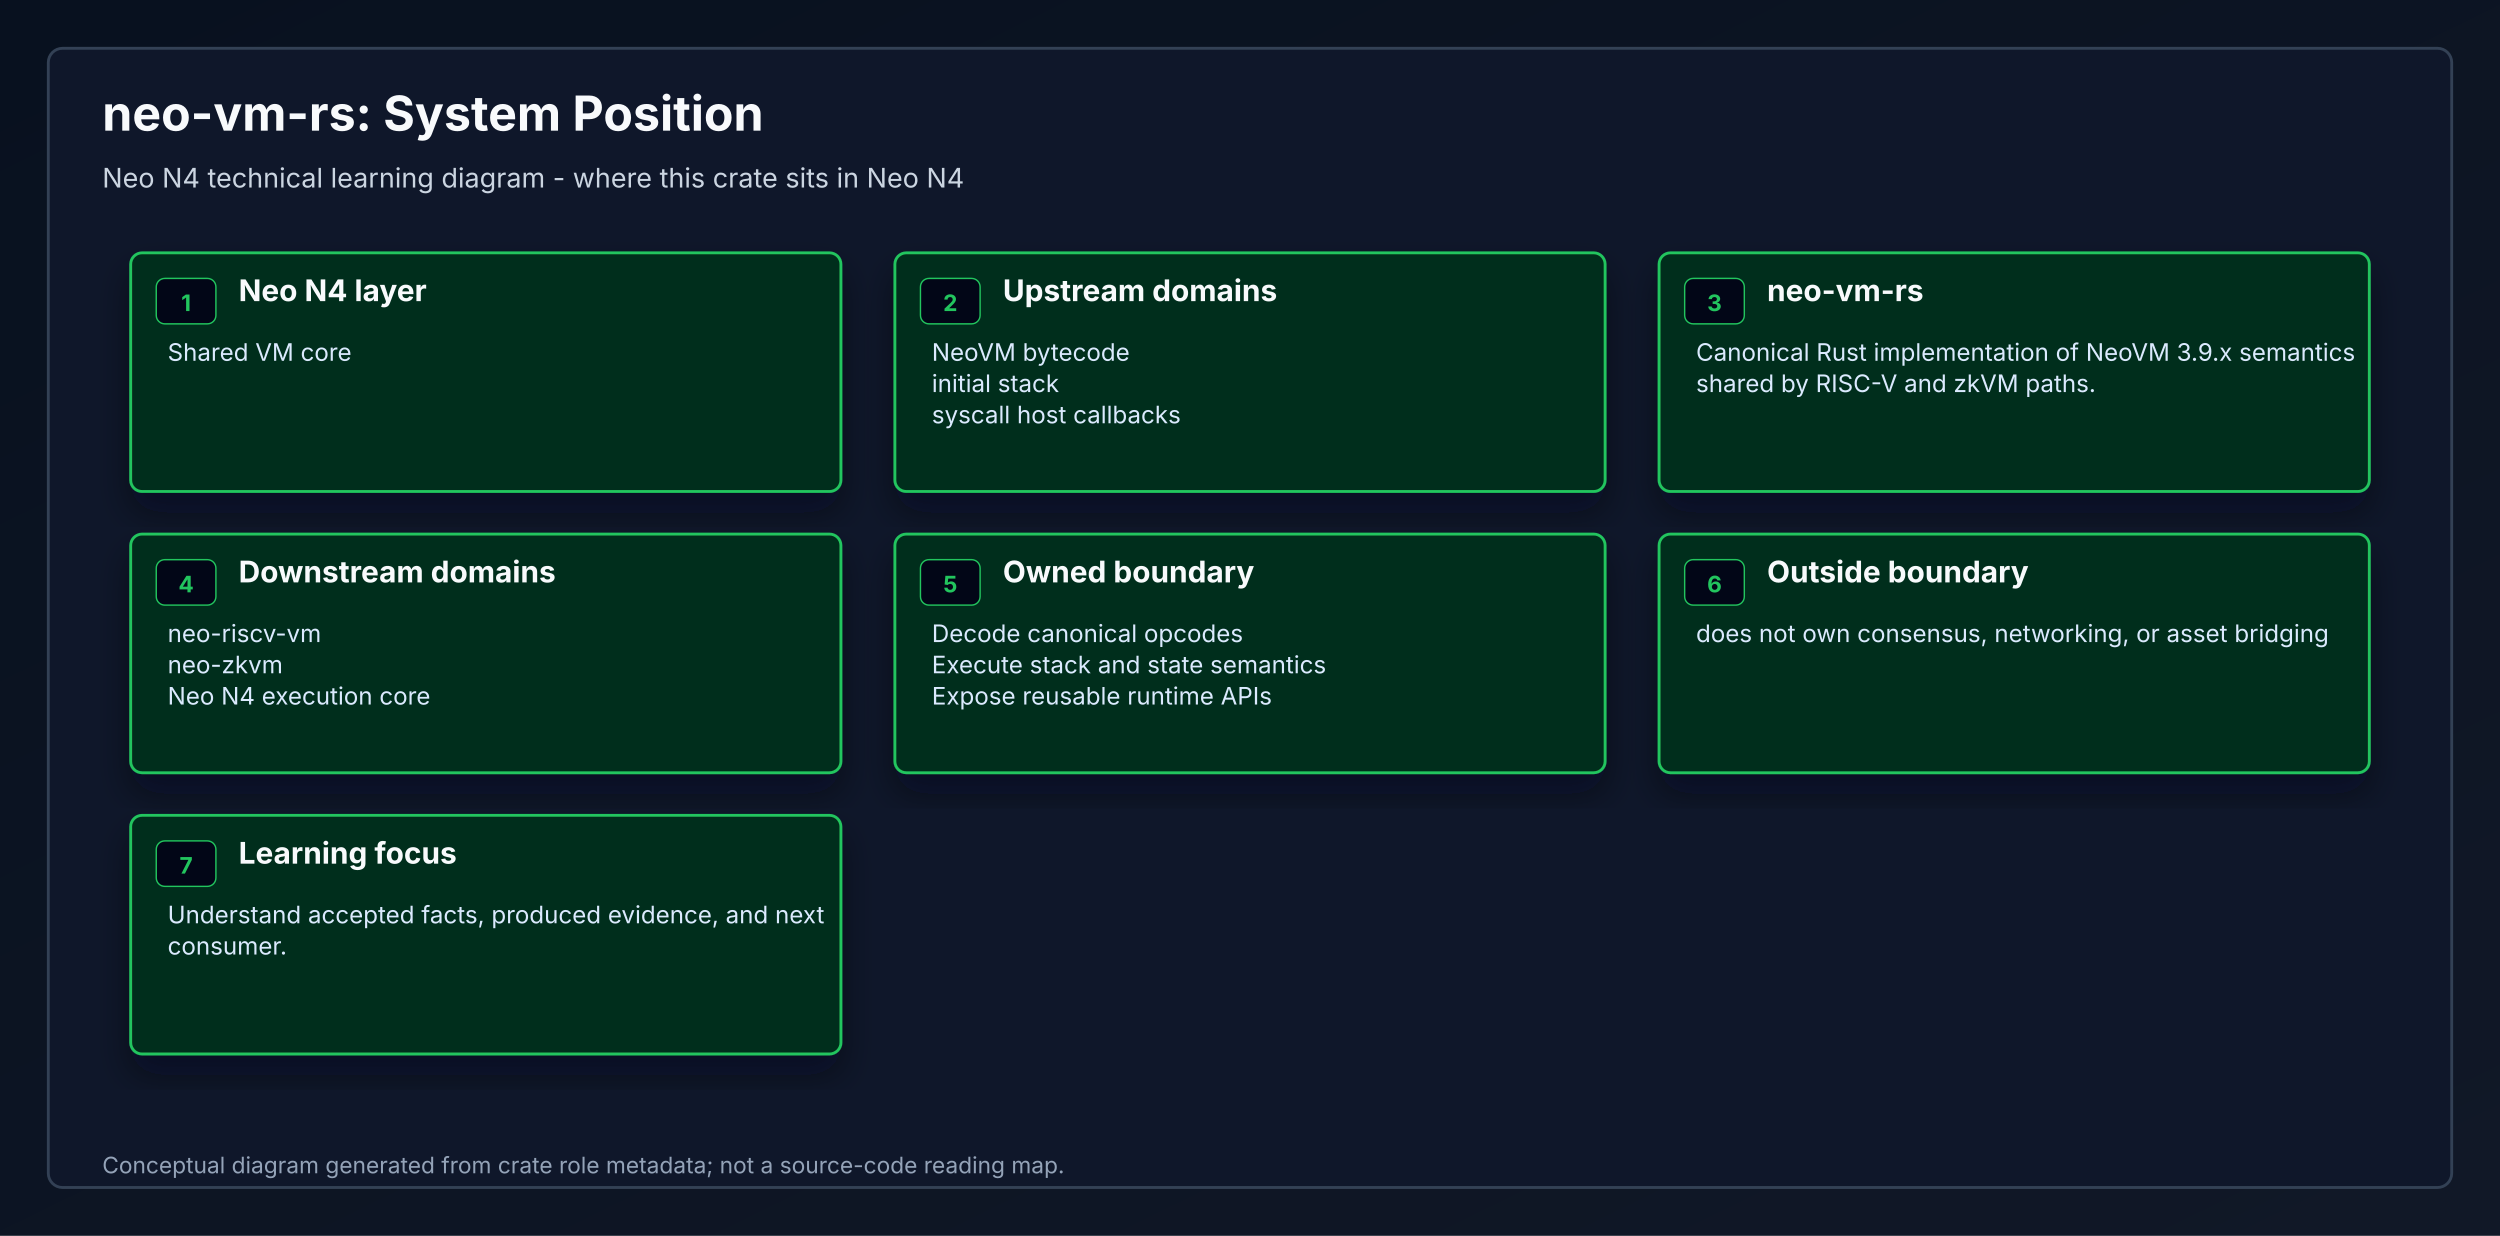
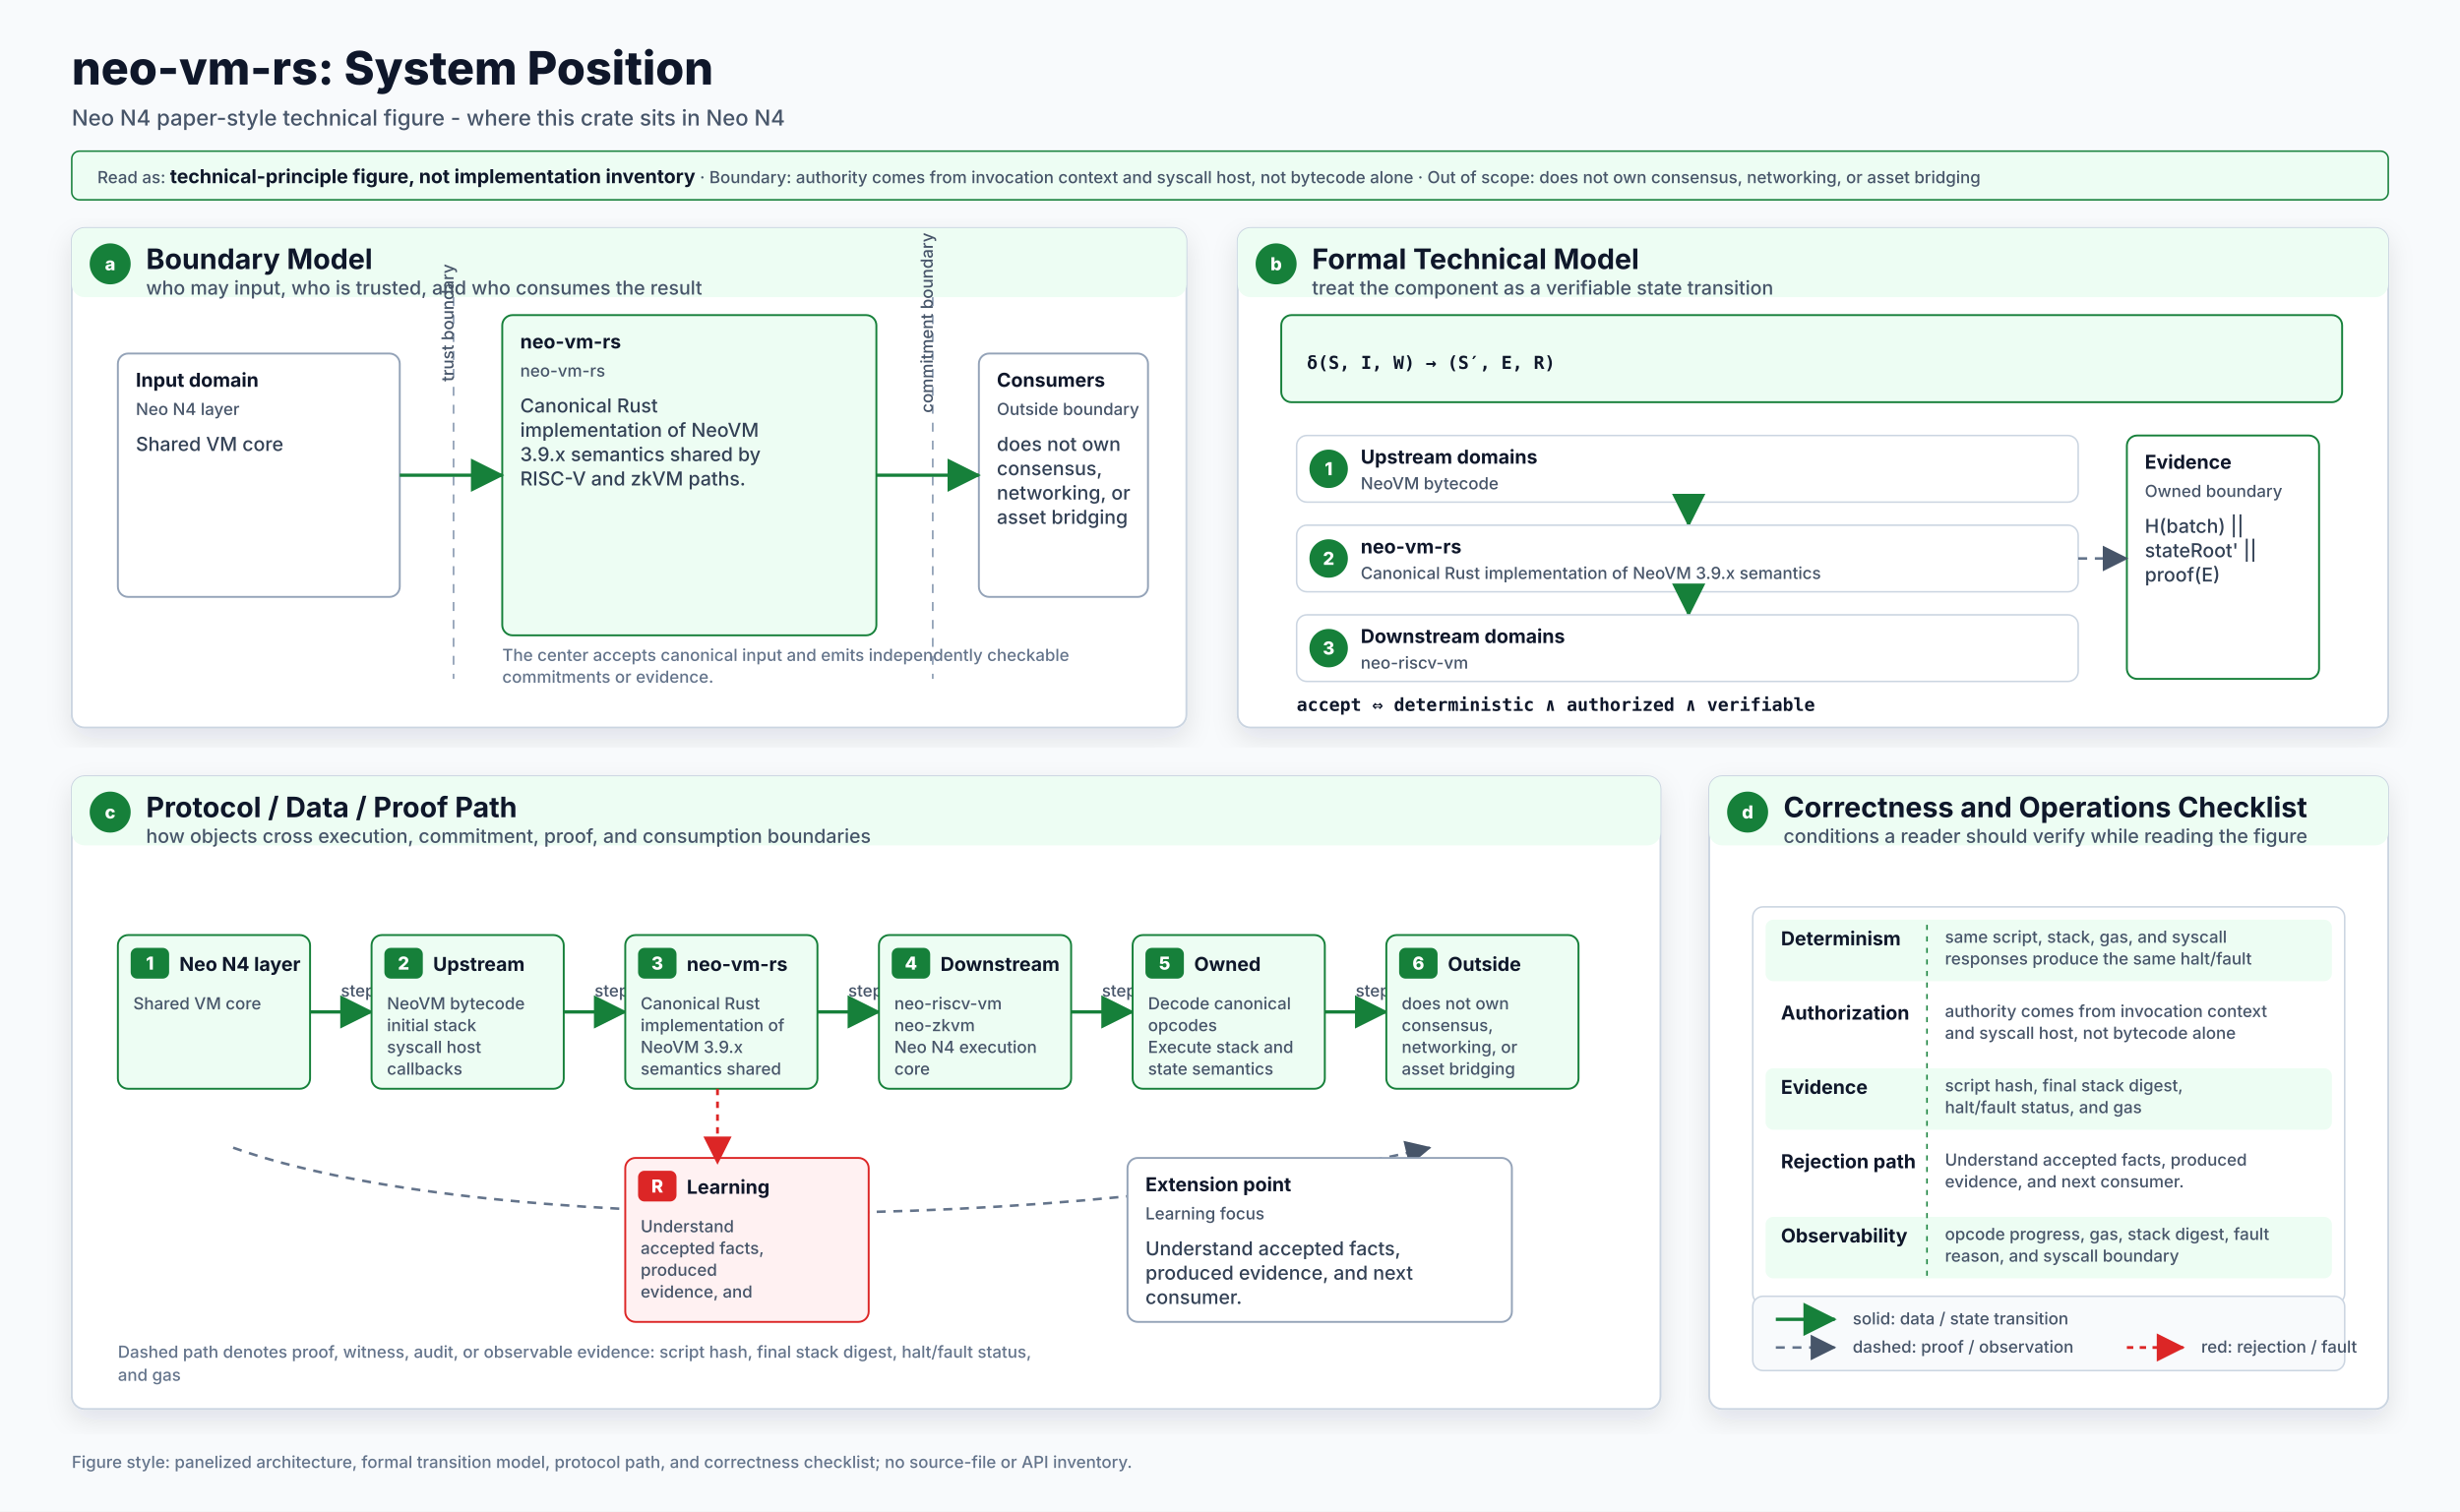
- <svg xmlns="http://www.w3.org/2000/svg" width="1760" height="870" viewBox="0 0 1760 870" role="img" aria-label="neo-vm-rs System Position">
+ <svg xmlns="http://www.w3.org/2000/svg" width="1920" height="1180" viewBox="0 0 1920 1180" role="img" aria-label="neo-vm-rs System Position">
  <defs>
-     <linearGradient id="bg" x1="0" y1="0" x2="1" y2="1">
-       <stop offset="0%" stop-color="#08111f" />
-       <stop offset="100%" stop-color="#111827" />
-     </linearGradient>
-     <filter id="shadow" x="-15%" y="-15%" width="130%" height="130%">
-       <feDropShadow dx="0" dy="14" stdDeviation="12" flood-color="#020617" flood-opacity="0.42" />
+     <marker id="arrow" viewBox="0 0 10 10" refX="9.4" refY="5" markerWidth="10" markerHeight="10" orient="auto">
+       <path d="M0,0 L10,5 L0,10 Z" fill="#475569" />
+     </marker>
+     <marker id="arrowAccent" viewBox="0 0 10 10" refX="9.4" refY="5" markerWidth="10" markerHeight="10" orient="auto">
+       <path d="M0,0 L10,5 L0,10 Z" fill="#16803a" />
+     </marker>
+     <marker id="arrowFault" viewBox="0 0 10 10" refX="9.4" refY="5" markerWidth="10" markerHeight="10" orient="auto">
+       <path d="M0,0 L10,5 L0,10 Z" fill="#dc2626" />
+     </marker>
+     <filter id="paperShadow" x="-3%" y="-4%" width="106%" height="108%">
+       <feDropShadow dx="0" dy="8" stdDeviation="10" flood-color="#0f172a" flood-opacity="0.10" />
    </filter>
+     <style>
+ .bg{fill:#f8fafc}.panel{fill:#ffffff;stroke:#cbd5e1;stroke-width:1.5;filter:url(#paperShadow)}
+ .panelTitle{font:700 22px 'Inter','Segoe UI',Arial,sans-serif;fill:#0f172a}.panelSub{font:500 15px 'Inter','Segoe UI',Arial,sans-serif;fill:#475569}
+ .title{font:800 36px 'Inter','Segoe UI',Arial,sans-serif;fill:#0f172a}.subtitle{font:500 17px 'Inter','Segoe UI',Arial,sans-serif;fill:#475569}
+ .small{font:500 13px 'Inter','Segoe UI',Arial,sans-serif;fill:#475569}.body{font:500 15px 'Inter','Segoe UI',Arial,sans-serif;fill:#334155}
+ .bodyStrong{font:750 15px 'Inter','Segoe UI',Arial,sans-serif;fill:#0f172a}.mono{font:650 14px 'Cascadia Mono','SFMono-Regular',Consolas,monospace;fill:#0f172a}
+ .label{font:800 14px 'Inter','Segoe UI',Arial,sans-serif;fill:#ffffff}.caption{font:500 13px 'Inter','Segoe UI',Arial,sans-serif;fill:#64748b}
+ .arrow{stroke:#475569;stroke-width:2.2;fill:none;marker-end:url(#arrow)}.arrowAccent{stroke:#16803a;stroke-width:2.6;fill:none;marker-end:url(#arrowAccent)}.arrowDash{stroke:#64748b;stroke-width:2;fill:none;stroke-dasharray:7 6;marker-end:url(#arrow)}.arrowFault{stroke:#dc2626;stroke-width:2.2;fill:none;stroke-dasharray:5 5;marker-end:url(#arrowFault)}
+ </style>
  </defs>
-   <rect width="1760" height="100%" fill="url(#bg)" />
-   <rect x="34" y="34" width="1692" height="802" rx="10" fill="#0f172a" stroke="#334155" stroke-width="2" />
-   <text x="72" y="92" fill="#f8fafc" font-family="Inter,Segoe UI,Arial,sans-serif" font-size="34" font-weight="700">neo-vm-rs: System Position</text>
-   <text x="72" y="132" fill="#cbd5e1" font-family="Inter,Segoe UI,Arial,sans-serif" font-size="19">Neo N4 technical learning diagram - where this crate sits in Neo N4</text>
-   <rect x="92" y="178" width="500" height="168" rx="8" fill="#052e1a" stroke="#22c55e" stroke-width="2" filter="url(#shadow)" />
-   <rect x="110" y="196" width="42" height="32" rx="6" fill="#020617" stroke="#22c55e" stroke-width="1" />
-   <text x="131" y="219" text-anchor="middle" fill="#22c55e" font-family="Inter,Segoe UI,Arial,sans-serif" font-size="16" font-weight="700">1</text>
-   <text x="168" y="212" fill="#f8fafc" font-family="Inter,Segoe UI,Arial,sans-serif" font-size="21" font-weight="700">Neo N4 layer</text>
-   <text x="118" y="254" fill="#dbeafe" font-family="Inter,Segoe UI,Arial,sans-serif" font-size="17">Shared VM core</text>
-   <rect x="630" y="178" width="500" height="168" rx="8" fill="#052e1a" stroke="#22c55e" stroke-width="2" filter="url(#shadow)" />
-   <rect x="648" y="196" width="42" height="32" rx="6" fill="#020617" stroke="#22c55e" stroke-width="1" />
-   <text x="669" y="219" text-anchor="middle" fill="#22c55e" font-family="Inter,Segoe UI,Arial,sans-serif" font-size="16" font-weight="700">2</text>
-   <text x="706" y="212" fill="#f8fafc" font-family="Inter,Segoe UI,Arial,sans-serif" font-size="21" font-weight="700">Upstream domains</text>
-   <text x="656" y="254" fill="#dbeafe" font-family="Inter,Segoe UI,Arial,sans-serif" font-size="17">NeoVM bytecode</text>
-   <text x="656" y="276" fill="#dbeafe" font-family="Inter,Segoe UI,Arial,sans-serif" font-size="17">initial stack</text>
-   <text x="656" y="298" fill="#dbeafe" font-family="Inter,Segoe UI,Arial,sans-serif" font-size="17">syscall host callbacks</text>
-   <rect x="1168" y="178" width="500" height="168" rx="8" fill="#052e1a" stroke="#22c55e" stroke-width="2" filter="url(#shadow)" />
-   <rect x="1186" y="196" width="42" height="32" rx="6" fill="#020617" stroke="#22c55e" stroke-width="1" />
-   <text x="1207" y="219" text-anchor="middle" fill="#22c55e" font-family="Inter,Segoe UI,Arial,sans-serif" font-size="16" font-weight="700">3</text>
-   <text x="1244" y="212" fill="#f8fafc" font-family="Inter,Segoe UI,Arial,sans-serif" font-size="21" font-weight="700">neo-vm-rs</text>
-   <text x="1194" y="254" fill="#dbeafe" font-family="Inter,Segoe UI,Arial,sans-serif" font-size="17">Canonical Rust implementation of NeoVM 3.9.x semantics</text>
-   <text x="1194" y="276" fill="#dbeafe" font-family="Inter,Segoe UI,Arial,sans-serif" font-size="17">shared by RISC-V and zkVM paths.</text>
-   <rect x="92" y="376" width="500" height="168" rx="8" fill="#052e1a" stroke="#22c55e" stroke-width="2" filter="url(#shadow)" />
-   <rect x="110" y="394" width="42" height="32" rx="6" fill="#020617" stroke="#22c55e" stroke-width="1" />
-   <text x="131" y="417" text-anchor="middle" fill="#22c55e" font-family="Inter,Segoe UI,Arial,sans-serif" font-size="16" font-weight="700">4</text>
-   <text x="168" y="410" fill="#f8fafc" font-family="Inter,Segoe UI,Arial,sans-serif" font-size="21" font-weight="700">Downstream domains</text>
-   <text x="118" y="452" fill="#dbeafe" font-family="Inter,Segoe UI,Arial,sans-serif" font-size="17">neo-riscv-vm</text>
-   <text x="118" y="474" fill="#dbeafe" font-family="Inter,Segoe UI,Arial,sans-serif" font-size="17">neo-zkvm</text>
-   <text x="118" y="496" fill="#dbeafe" font-family="Inter,Segoe UI,Arial,sans-serif" font-size="17">Neo N4 execution core</text>
-   <rect x="630" y="376" width="500" height="168" rx="8" fill="#052e1a" stroke="#22c55e" stroke-width="2" filter="url(#shadow)" />
-   <rect x="648" y="394" width="42" height="32" rx="6" fill="#020617" stroke="#22c55e" stroke-width="1" />
-   <text x="669" y="417" text-anchor="middle" fill="#22c55e" font-family="Inter,Segoe UI,Arial,sans-serif" font-size="16" font-weight="700">5</text>
-   <text x="706" y="410" fill="#f8fafc" font-family="Inter,Segoe UI,Arial,sans-serif" font-size="21" font-weight="700">Owned boundary</text>
-   <text x="656" y="452" fill="#dbeafe" font-family="Inter,Segoe UI,Arial,sans-serif" font-size="17">Decode canonical opcodes</text>
-   <text x="656" y="474" fill="#dbeafe" font-family="Inter,Segoe UI,Arial,sans-serif" font-size="17">Execute stack and state semantics</text>
-   <text x="656" y="496" fill="#dbeafe" font-family="Inter,Segoe UI,Arial,sans-serif" font-size="17">Expose reusable runtime APIs</text>
-   <rect x="1168" y="376" width="500" height="168" rx="8" fill="#052e1a" stroke="#22c55e" stroke-width="2" filter="url(#shadow)" />
-   <rect x="1186" y="394" width="42" height="32" rx="6" fill="#020617" stroke="#22c55e" stroke-width="1" />
-   <text x="1207" y="417" text-anchor="middle" fill="#22c55e" font-family="Inter,Segoe UI,Arial,sans-serif" font-size="16" font-weight="700">6</text>
-   <text x="1244" y="410" fill="#f8fafc" font-family="Inter,Segoe UI,Arial,sans-serif" font-size="21" font-weight="700">Outside boundary</text>
-   <text x="1194" y="452" fill="#dbeafe" font-family="Inter,Segoe UI,Arial,sans-serif" font-size="17">does not own consensus, networking, or asset bridging</text>
-   <rect x="92" y="574" width="500" height="168" rx="8" fill="#052e1a" stroke="#22c55e" stroke-width="2" filter="url(#shadow)" />
-   <rect x="110" y="592" width="42" height="32" rx="6" fill="#020617" stroke="#22c55e" stroke-width="1" />
-   <text x="131" y="615" text-anchor="middle" fill="#22c55e" font-family="Inter,Segoe UI,Arial,sans-serif" font-size="16" font-weight="700">7</text>
-   <text x="168" y="608" fill="#f8fafc" font-family="Inter,Segoe UI,Arial,sans-serif" font-size="21" font-weight="700">Learning focus</text>
-   <text x="118" y="650" fill="#dbeafe" font-family="Inter,Segoe UI,Arial,sans-serif" font-size="17">Understand accepted facts, produced evidence, and next</text>
-   <text x="118" y="672" fill="#dbeafe" font-family="Inter,Segoe UI,Arial,sans-serif" font-size="17">consumer.</text>
-   <text x="72" y="826" fill="#94a3b8" font-family="Inter,Segoe UI,Arial,sans-serif" font-size="16">Conceptual diagram generated from crate role metadata; not a source-code reading map.</text>
+   <rect class="bg" width="1920" height="1180" />
+   <text x="56" y="66" class="title">neo-vm-rs: System Position</text>
+   <text x="56" y="98" class="subtitle">Neo N4 paper-style technical figure - where this crate sits in Neo N4</text>
+   <rect x="56" y="118" width="1808" height="38" rx="6" fill="#edfdf3" stroke="#16803a" stroke-width="1.2" />
+   <text x="76" y="143" class="small">Read as: <tspan class="bodyStrong">technical-principle figure, not implementation inventory</tspan> · Boundary: authority comes from invocation context and syscall host, not bytecode alone · Out of scope: does not own consensus, networking, or asset bridging</text>
+   <rect x="56" y="178" width="870" height="390" rx="10" class="panel" />
+   <rect x="56" y="178" width="870" height="54" rx="10" fill="#edfdf3" stroke="#cbd5e1" stroke-width="0" />
+   <circle cx="86" cy="206" r="16" fill="#16803a" />
+   <text x="86" y="211" text-anchor="middle" class="label">a</text>
+   <text x="114" y="210" class="panelTitle">Boundary Model</text>
+   <text x="114" y="230" class="panelSub">who may input, who is trusted, and who consumes the result</text>
+   <rect x="966" y="178" width="898" height="390" rx="10" class="panel" />
+   <rect x="966" y="178" width="898" height="54" rx="10" fill="#edfdf3" stroke="#cbd5e1" stroke-width="0" />
+   <circle cx="996" cy="206" r="16" fill="#16803a" />
+   <text x="996" y="211" text-anchor="middle" class="label">b</text>
+   <text x="1024" y="210" class="panelTitle">Formal Technical Model</text>
+   <text x="1024" y="230" class="panelSub">treat the component as a verifiable state transition</text>
+   <rect x="56" y="606" width="1240" height="494" rx="10" class="panel" />
+   <rect x="56" y="606" width="1240" height="54" rx="10" fill="#edfdf3" stroke="#cbd5e1" stroke-width="0" />
+   <circle cx="86" cy="634" r="16" fill="#16803a" />
+   <text x="86" y="639" text-anchor="middle" class="label">c</text>
+   <text x="114" y="638" class="panelTitle">Protocol / Data / Proof Path</text>
+   <text x="114" y="658" class="panelSub">how objects cross execution, commitment, proof, and consumption boundaries</text>
+   <rect x="1334" y="606" width="530" height="494" rx="10" class="panel" />
+   <rect x="1334" y="606" width="530" height="54" rx="10" fill="#edfdf3" stroke="#cbd5e1" stroke-width="0" />
+   <circle cx="1364" cy="634" r="16" fill="#16803a" />
+   <text x="1364" y="639" text-anchor="middle" class="label">d</text>
+   <text x="1392" y="638" class="panelTitle">Correctness and Operations Checklist</text>
+   <text x="1392" y="658" class="panelSub">conditions a reader should verify while reading the figure</text>
+   <rect x="92" y="276" width="220" height="190" rx="8" fill="#ffffff" stroke="#94a3b8" stroke-width="1.5" />
+   <text x="106" y="302" class="bodyStrong">Input domain</text>
+   <text x="106" y="324" class="small">Neo N4 layer</text>
+   <text x="106" y="352" class="body">Shared VM core</text>
+   <line x1="354" y1="232" x2="354" y2="530" stroke="#94a3b8" stroke-width="1.4" stroke-dasharray="7 7" />
+   <text x="354" y="252" class="small" text-anchor="middle" transform="rotate(-90 354 252)">trust boundary</text>
+   <rect x="392" y="246" width="292" height="250" rx="8" fill="#edfdf3" stroke="#16803a" stroke-width="1.5" />
+   <text x="406" y="272" class="bodyStrong">neo-vm-rs</text>
+   <text x="406" y="294" class="small">neo-vm-rs</text>
+   <text x="406" y="322" class="body">Canonical Rust</text>
+   <text x="406" y="341" class="body">implementation of NeoVM</text>
+   <text x="406" y="360" class="body">3.9.x semantics shared by</text>
+   <text x="406" y="379" class="body">RISC-V and zkVM paths.</text>
+   <line x1="728" y1="232" x2="728" y2="530" stroke="#94a3b8" stroke-width="1.4" stroke-dasharray="7 7" />
+   <text x="728" y="252" class="small" text-anchor="middle" transform="rotate(-90 728 252)">commitment boundary</text>
+   <rect x="764" y="276" width="132" height="190" rx="8" fill="#ffffff" stroke="#94a3b8" stroke-width="1.5" />
+   <text x="778" y="302" class="bodyStrong">Consumers</text>
+   <text x="778" y="324" class="small">Outside boundary</text>
+   <text x="778" y="352" class="body">does not own</text>
+   <text x="778" y="371" class="body">consensus,</text>
+   <text x="778" y="390" class="body">networking, or</text>
+   <text x="778" y="409" class="body">asset bridging</text>
+   <path class="arrowAccent" d="M312 371 C338 371 358 371 392 371" />
+   <path class="arrowAccent" d="M684 371 C706 371 730 371 764 371" />
+   <text x="392" y="516" class="caption">The center accepts canonical input and emits independently checkable</text>
+   <text x="392" y="533" class="caption">commitments or evidence.</text>
+   <rect x="1000" y="246" width="828" height="68" rx="8" fill="#edfdf3" stroke="#16803a" stroke-width="1.5" />
+   <text x="1020" y="288" class="mono">δ(S, I, W) → (S′, E, R)</text>
+   <rect x="1012" y="340" width="610" height="52" rx="8" fill="#ffffff" stroke="#cbd5e1" stroke-width="1.2" />
+   <circle cx="1037" cy="366" r="15" fill="#16803a" />
+   <text x="1037" y="371" text-anchor="middle" class="label">1</text>
+   <text x="1062" y="362" class="bodyStrong">Upstream domains</text>
+   <text x="1062" y="382" class="small">NeoVM bytecode</text>
+   <path class="arrowAccent" d="M1318 392 L1318 410" />
+   <rect x="1012" y="410" width="610" height="52" rx="8" fill="#ffffff" stroke="#cbd5e1" stroke-width="1.2" />
+   <circle cx="1037" cy="436" r="15" fill="#16803a" />
+   <text x="1037" y="441" text-anchor="middle" class="label">2</text>
+   <text x="1062" y="432" class="bodyStrong">neo-vm-rs</text>
+   <text x="1062" y="452" class="small">Canonical Rust implementation of NeoVM 3.9.x semantics</text>
+   <path class="arrowAccent" d="M1318 462 L1318 480" />
+   <rect x="1012" y="480" width="610" height="52" rx="8" fill="#ffffff" stroke="#cbd5e1" stroke-width="1.2" />
+   <circle cx="1037" cy="506" r="15" fill="#16803a" />
+   <text x="1037" y="511" text-anchor="middle" class="label">3</text>
+   <text x="1062" y="502" class="bodyStrong">Downstream domains</text>
+   <text x="1062" y="522" class="small">neo-riscv-vm</text>
+   <rect x="1660" y="340" width="150" height="190" rx="8" fill="#ffffff" stroke="#16803a" stroke-width="1.5" />
+   <text x="1674" y="366" class="bodyStrong">Evidence</text>
+   <text x="1674" y="388" class="small">Owned boundary</text>
+   <text x="1674" y="416" class="body">H(batch) ||</text>
+   <text x="1674" y="435" class="body">stateRoot' ||</text>
+   <text x="1674" y="454" class="body">proof(E)</text>
+   <path class="arrowDash" d="M1622 436 C1642 436 1648 436 1660 436" />
+   <text x="1012" y="555" class="mono">accept ⇔ deterministic ∧ authorized ∧ verifiable</text>
+   <rect x="92" y="730" width="150" height="120" rx="8" fill="#edfdf3" stroke="#16803a" stroke-width="1.5" />
+   <rect x="102" y="740" width="30" height="24" rx="5" fill="#16803a" />
+   <text x="117" y="757" text-anchor="middle" class="label">1</text>
+   <text x="140" y="758" class="bodyStrong">Neo N4 layer</text>
+   <text x="104" y="788" class="small">Shared VM core</text>
+   <path class="arrowAccent" d="M242 790 L290 790" />
+   <text x="266" y="778" class="small">step 1</text>
+   <rect x="290" y="730" width="150" height="120" rx="8" fill="#edfdf3" stroke="#16803a" stroke-width="1.5" />
+   <rect x="300" y="740" width="30" height="24" rx="5" fill="#16803a" />
+   <text x="315" y="757" text-anchor="middle" class="label">2</text>
+   <text x="338" y="758" class="bodyStrong">Upstream</text>
+   <text x="302" y="788" class="small">NeoVM bytecode</text>
+   <text x="302" y="805" class="small">initial stack</text>
+   <text x="302" y="822" class="small">syscall host</text>
+   <text x="302" y="839" class="small">callbacks</text>
+   <path class="arrowAccent" d="M440 790 L488 790" />
+   <text x="464" y="778" class="small">step 2</text>
+   <rect x="488" y="730" width="150" height="120" rx="8" fill="#edfdf3" stroke="#16803a" stroke-width="1.5" />
+   <rect x="498" y="740" width="30" height="24" rx="5" fill="#16803a" />
+   <text x="513" y="757" text-anchor="middle" class="label">3</text>
+   <text x="536" y="758" class="bodyStrong">neo-vm-rs</text>
+   <text x="500" y="788" class="small">Canonical Rust</text>
+   <text x="500" y="805" class="small">implementation of</text>
+   <text x="500" y="822" class="small">NeoVM 3.9.x</text>
+   <text x="500" y="839" class="small">semantics shared</text>
+   <path class="arrowAccent" d="M638 790 L686 790" />
+   <text x="662" y="778" class="small">step 3</text>
+   <rect x="686" y="730" width="150" height="120" rx="8" fill="#edfdf3" stroke="#16803a" stroke-width="1.5" />
+   <rect x="696" y="740" width="30" height="24" rx="5" fill="#16803a" />
+   <text x="711" y="757" text-anchor="middle" class="label">4</text>
+   <text x="734" y="758" class="bodyStrong">Downstream</text>
+   <text x="698" y="788" class="small">neo-riscv-vm</text>
+   <text x="698" y="805" class="small">neo-zkvm</text>
+   <text x="698" y="822" class="small">Neo N4 execution</text>
+   <text x="698" y="839" class="small">core</text>
+   <path class="arrowAccent" d="M836 790 L884 790" />
+   <text x="860" y="778" class="small">step 4</text>
+   <rect x="884" y="730" width="150" height="120" rx="8" fill="#edfdf3" stroke="#16803a" stroke-width="1.5" />
+   <rect x="894" y="740" width="30" height="24" rx="5" fill="#16803a" />
+   <text x="909" y="757" text-anchor="middle" class="label">5</text>
+   <text x="932" y="758" class="bodyStrong">Owned</text>
+   <text x="896" y="788" class="small">Decode canonical</text>
+   <text x="896" y="805" class="small">opcodes</text>
+   <text x="896" y="822" class="small">Execute stack and</text>
+   <text x="896" y="839" class="small">state semantics</text>
+   <path class="arrowAccent" d="M1034 790 L1082 790" />
+   <text x="1058" y="778" class="small">step 5</text>
+   <rect x="1082" y="730" width="150" height="120" rx="8" fill="#edfdf3" stroke="#16803a" stroke-width="1.5" />
+   <rect x="1092" y="740" width="30" height="24" rx="5" fill="#16803a" />
+   <text x="1107" y="757" text-anchor="middle" class="label">6</text>
+   <text x="1130" y="758" class="bodyStrong">Outside</text>
+   <text x="1094" y="788" class="small">does not own</text>
+   <text x="1094" y="805" class="small">consensus,</text>
+   <text x="1094" y="822" class="small">networking, or</text>
+   <text x="1094" y="839" class="small">asset bridging</text>
+   <path class="arrowDash" d="M182 896 C372 964 832 964 1116 896" />
+   <rect x="488" y="904" width="190" height="128" rx="8" fill="#fff1f2" stroke="#dc2626" stroke-width="1.5" />
+   <rect x="498" y="914" width="30" height="24" rx="5" fill="#dc2626" />
+   <text x="513" y="931" text-anchor="middle" class="label">R</text>
+   <text x="536" y="932" class="bodyStrong">Learning</text>
+   <text x="500" y="962" class="small">Understand</text>
+   <text x="500" y="979" class="small">accepted facts,</text>
+   <text x="500" y="996" class="small">produced</text>
+   <text x="500" y="1013" class="small">evidence, and</text>
+   <path class="arrowFault" d="M560 850 L560 908" />
+   <rect x="880" y="904" width="300" height="128" rx="8" fill="#ffffff" stroke="#94a3b8" stroke-width="1.5" />
+   <text x="894" y="930" class="bodyStrong">Extension point</text>
+   <text x="894" y="952" class="small">Learning focus</text>
+   <text x="894" y="980" class="body">Understand accepted facts,</text>
+   <text x="894" y="999" class="body">produced evidence, and next</text>
+   <text x="894" y="1018" class="body">consumer.</text>
+   <text x="92" y="1060" class="caption">Dashed path denotes proof, witness, audit, or observable evidence: script hash, final stack digest, halt/fault status,</text>
+   <text x="92" y="1078" class="caption">and gas</text>
+   <rect x="1368" y="708" width="462" height="310" rx="8" fill="#ffffff" stroke="#cbd5e1" stroke-width="1.2" />
+   <rect x="1378" y="718" width="442" height="48" rx="6" fill="#edfdf3" />
+   <text x="1390" y="738" class="bodyStrong">Determinism</text>
+   <text x="1518" y="736" class="small">same script, stack, gas, and syscall</text>
+   <text x="1518" y="753" class="small">responses produce the same halt/fault</text>
+   <rect x="1378" y="776" width="442" height="48" rx="6" fill="#ffffff" />
+   <text x="1390" y="796" class="bodyStrong">Authorization</text>
+   <text x="1518" y="794" class="small">authority comes from invocation context</text>
+   <text x="1518" y="811" class="small">and syscall host, not bytecode alone</text>
+   <rect x="1378" y="834" width="442" height="48" rx="6" fill="#edfdf3" />
+   <text x="1390" y="854" class="bodyStrong">Evidence</text>
+   <text x="1518" y="852" class="small">script hash, final stack digest,</text>
+   <text x="1518" y="869" class="small">halt/fault status, and gas</text>
+   <rect x="1378" y="892" width="442" height="48" rx="6" fill="#ffffff" />
+   <text x="1390" y="912" class="bodyStrong">Rejection path</text>
+   <text x="1518" y="910" class="small">Understand accepted facts, produced</text>
+   <text x="1518" y="927" class="small">evidence, and next consumer.</text>
+   <rect x="1378" y="950" width="442" height="48" rx="6" fill="#edfdf3" />
+   <text x="1390" y="970" class="bodyStrong">Observability</text>
+   <text x="1518" y="968" class="small">opcode progress, gas, stack digest, fault</text>
+   <text x="1518" y="985" class="small">reason, and syscall boundary</text>
+   <line x1="1504" y1="722" x2="1504" y2="998" stroke="#16803a" stroke-width="1.2" stroke-dasharray="4 5" />
+   <rect x="1368" y="1012" width="462" height="58" rx="8" fill="#f8fafc" stroke="#cbd5e1" stroke-width="1.2" />
+   <line x1="1386" y1="1030" x2="1432" y2="1030" stroke="#16803a" stroke-width="2.6" marker-end="url(#arrowAccent)" />
+   <text x="1446" y="1034" class="small">solid: data / state transition</text>
+   <line x1="1386" y1="1052" x2="1432" y2="1052" stroke="#64748b" stroke-width="2" stroke-dasharray="7 6" marker-end="url(#arrow)" />
+   <text x="1446" y="1056" class="small">dashed: proof / observation</text>
+   <line x1="1660" y1="1052" x2="1704" y2="1052" stroke="#dc2626" stroke-width="2.2" stroke-dasharray="5 5" marker-end="url(#arrowFault)" />
+   <text x="1718" y="1056" class="small">red: rejection / fault</text>
+   <text x="56" y="1146" class="caption">Figure style: panelized architecture, formal transition model, protocol path, and correctness checklist; no source-file or API inventory.</text>
</svg>
